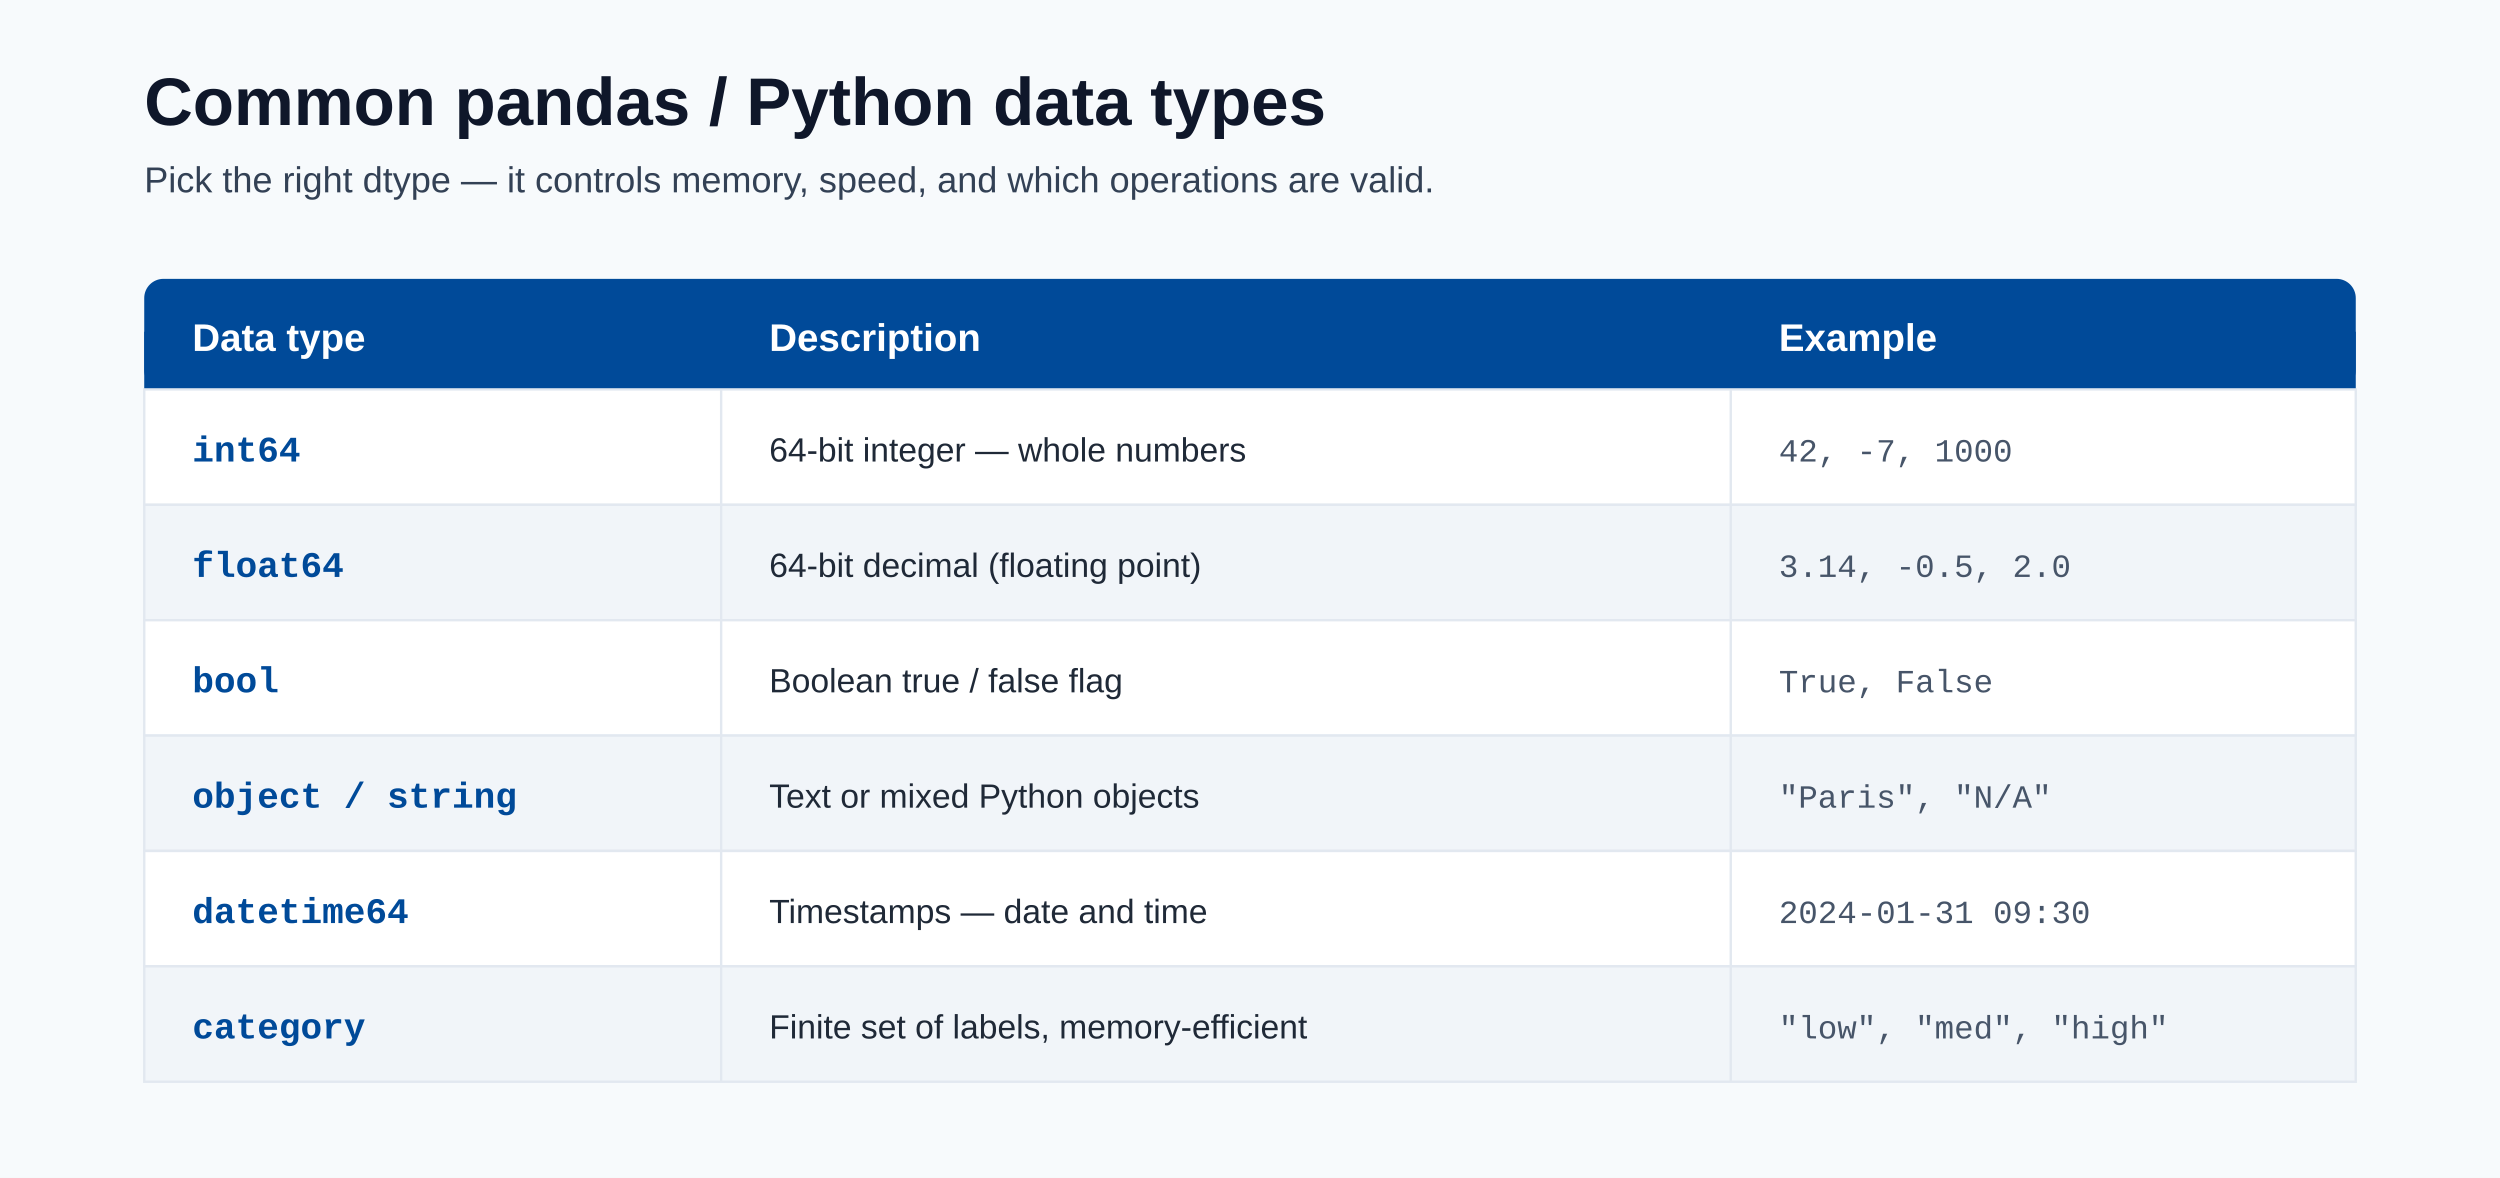
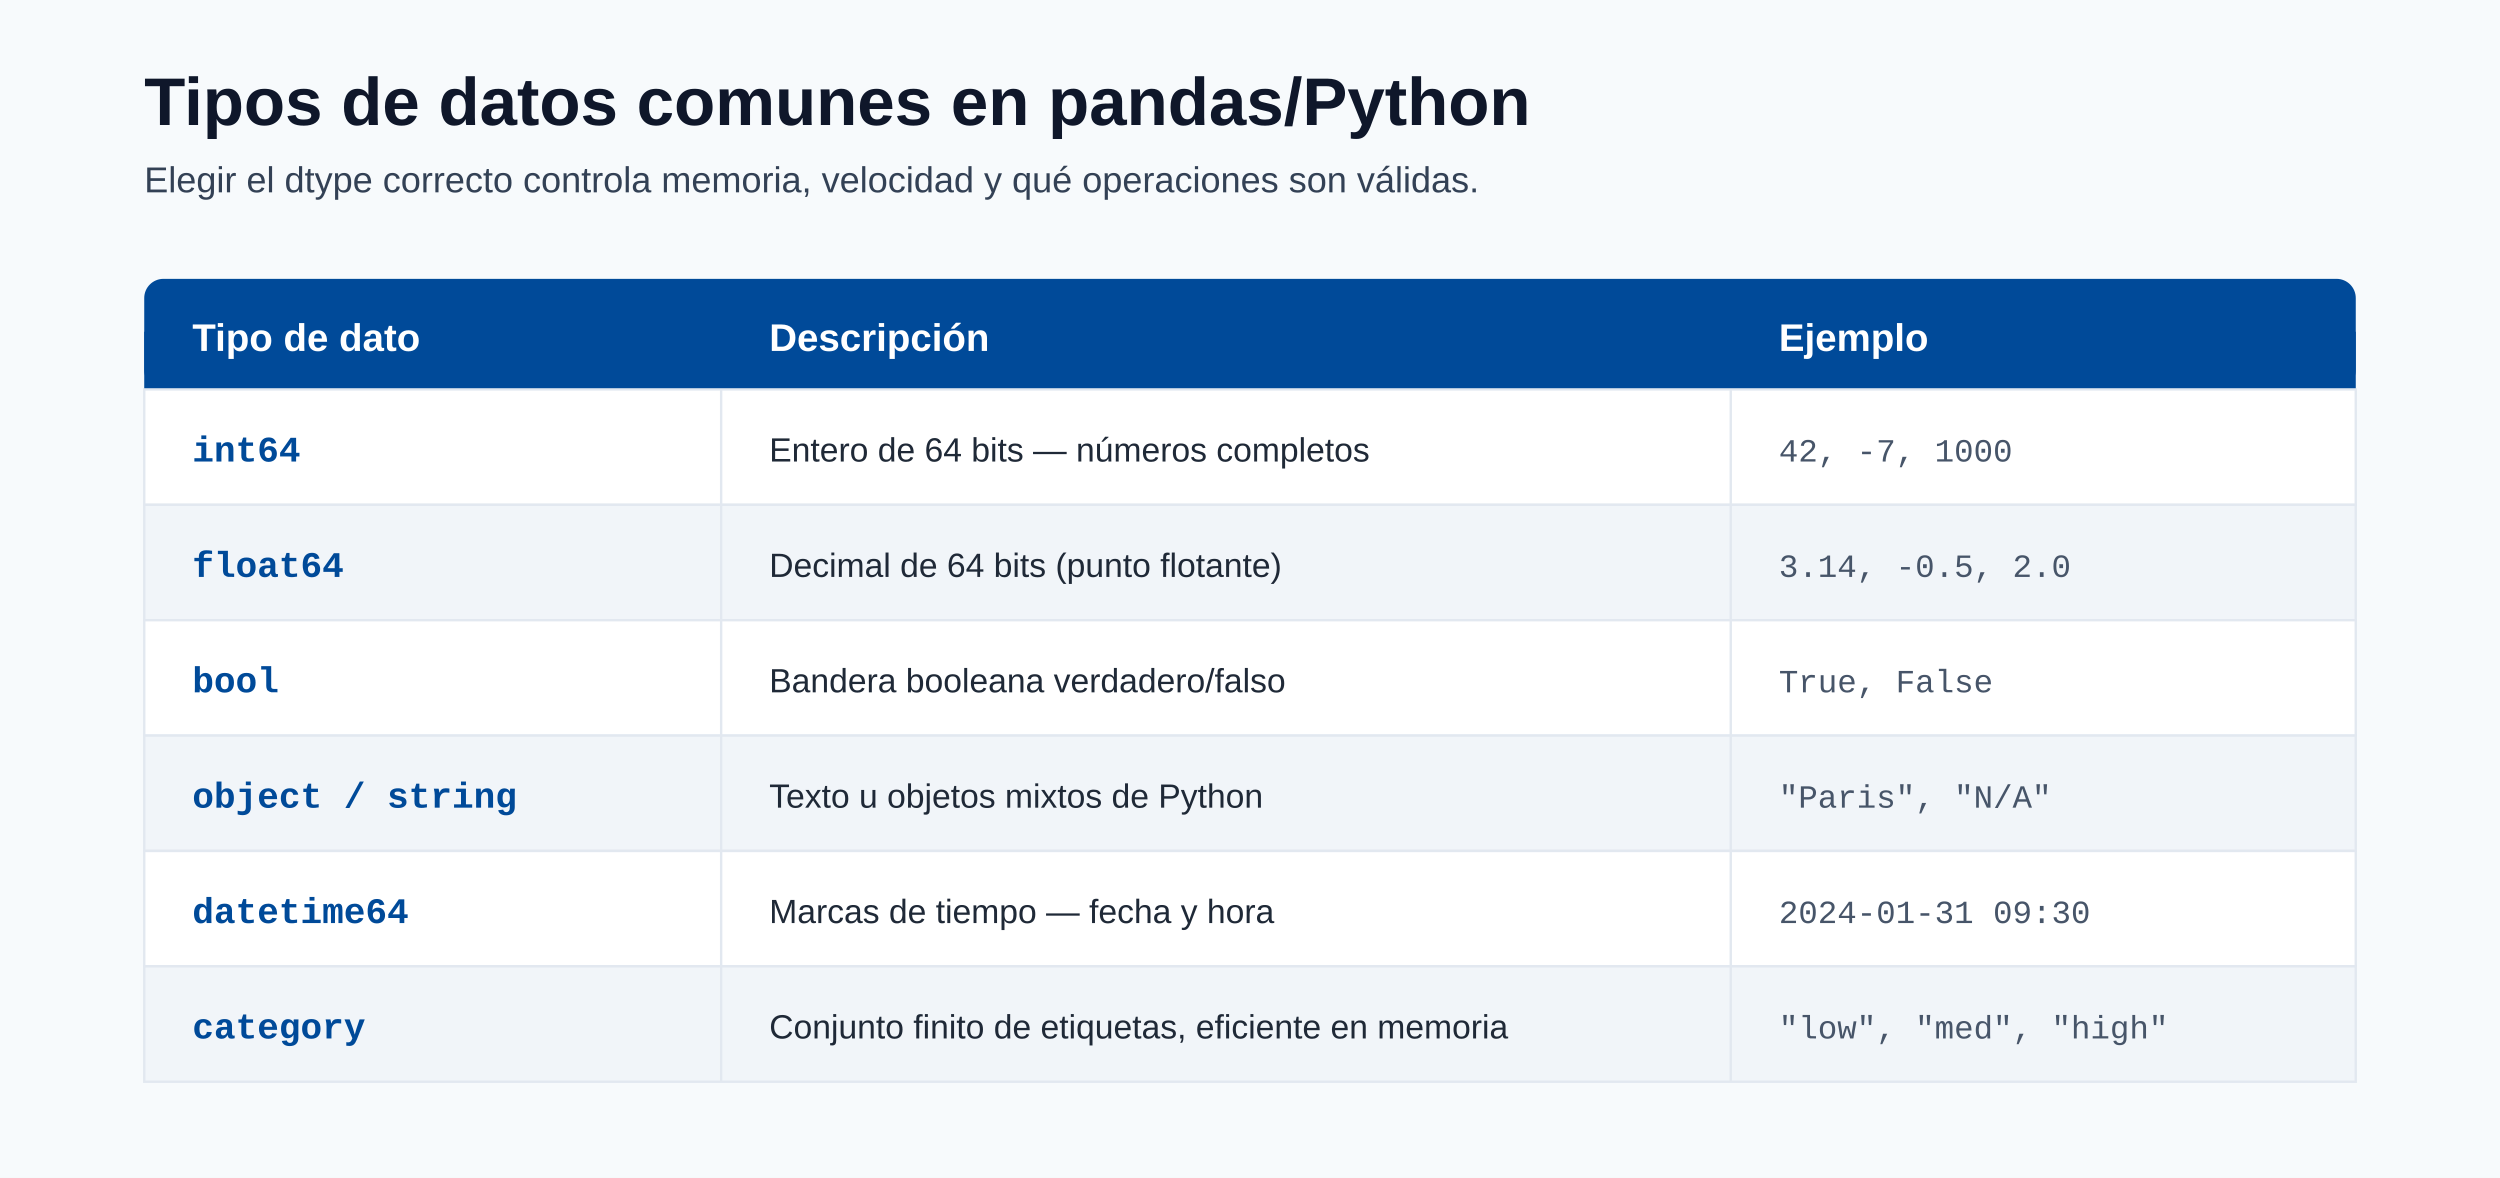
<svg xmlns="http://www.w3.org/2000/svg" width="1040" height="490" viewBox="0 0 1040 490" role="img" aria-labelledby="title desc">
  <defs>
    <style>
      .bg { fill: #f7fafc; }
      .title { fill: #0f172a; font-family: Segoe UI, Arial, sans-serif; font-size: 28px; font-weight: 700; }
      .subtitle { fill: #334155; font-family: Segoe UI, Arial, sans-serif; font-size: 15px; }
      .hcell { font-family: Segoe UI, Arial, sans-serif; font-size: 16px; font-weight: 700; fill: #ffffff; }
      .code { font-family: Consolas, "Courier New", monospace; font-size: 15px; font-weight: 700; fill: #004a99; }
      .label { font-family: Segoe UI, Arial, sans-serif; font-size: 14px; fill: #1f2937; }
      .ex { font-family: Consolas, "Courier New", monospace; font-size: 13.5px; fill: #475569; }
    </style>
  </defs>
  <rect class="bg" x="0" y="0" width="1040" height="490" />
-   <text class="title" x="60" y="52">Common pandas / Python data types</text>
-   <text class="subtitle" x="60" y="80">Pick the right dtype — it controls memory, speed, and which operations are valid.</text>
+   <text class="title" x="60" y="52">Tipos de datos comunes en pandas/Python</text>
+   <text class="subtitle" x="60" y="80">Elegir el dtype correcto controla memoria, velocidad y qué operaciones son válidas.</text>
  <rect x="60" y="116" width="920" height="46" rx="8" fill="#004a99" />
  <rect x="60" y="138" width="920" height="24" fill="#004a99" />
-   <text class="hcell" x="80" y="146">Data type</text>
-   <text class="hcell" x="320" y="146">Description</text>
-   <text class="hcell" x="740" y="146">Example</text>
+   <text class="hcell" x="80" y="146">Tipo de dato</text>
+   <text class="hcell" x="320" y="146">Descripción</text>
+   <text class="hcell" x="740" y="146">Ejemplo</text>
  <g>
    <rect x="60" y="162" width="920" height="48" fill="#ffffff" stroke="#e2e8f0" />
    <rect x="60" y="210" width="920" height="48" fill="#f1f5f9" stroke="#e2e8f0" />
    <rect x="60" y="258" width="920" height="48" fill="#ffffff" stroke="#e2e8f0" />
    <rect x="60" y="306" width="920" height="48" fill="#f1f5f9" stroke="#e2e8f0" />
    <rect x="60" y="354" width="920" height="48" fill="#ffffff" stroke="#e2e8f0" />
    <rect x="60" y="402" width="920" height="48" fill="#f1f5f9" stroke="#e2e8f0" />
  </g>
  <g stroke="#e2e8f0">
    <line x1="300" y1="162" x2="300" y2="450" />
    <line x1="720" y1="162" x2="720" y2="450" />
  </g>
  <text class="code" x="80" y="192">int64</text>
-   <text class="label" x="320" y="192">64-bit integer — whole numbers</text>
+   <text class="label" x="320" y="192">Entero de 64 bits — números completos</text>
  <text class="ex" x="740" y="192">42, -7, 1000</text>
  <text class="code" x="80" y="240">float64</text>
-   <text class="label" x="320" y="240">64-bit decimal (floating point)</text>
+   <text class="label" x="320" y="240">Decimal de 64 bits (punto flotante)</text>
  <text class="ex" x="740" y="240">3.14, -0.5, 2.0</text>
  <text class="code" x="80" y="288">bool</text>
-   <text class="label" x="320" y="288">Boolean true / false flag</text>
+   <text class="label" x="320" y="288">Bandera booleana verdadero/falso</text>
  <text class="ex" x="740" y="288">True, False</text>
  <text class="code" x="80" y="336">object / string</text>
-   <text class="label" x="320" y="336">Text or mixed Python objects</text>
+   <text class="label" x="320" y="336">Texto u objetos mixtos de Python</text>
  <text class="ex" x="740" y="336">"Paris", "N/A"</text>
  <text class="code" x="80" y="384">datetime64</text>
-   <text class="label" x="320" y="384">Timestamps — date and time</text>
+   <text class="label" x="320" y="384">Marcas de tiempo — fecha y hora</text>
  <text class="ex" x="740" y="384">2024-01-31 09:30</text>
  <text class="code" x="80" y="432">category</text>
-   <text class="label" x="320" y="432">Finite set of labels, memory-efficient</text>
+   <text class="label" x="320" y="432">Conjunto finito de etiquetas, eficiente en memoria</text>
  <text class="ex" x="740" y="432">"low", "med", "high"</text>
</svg>
